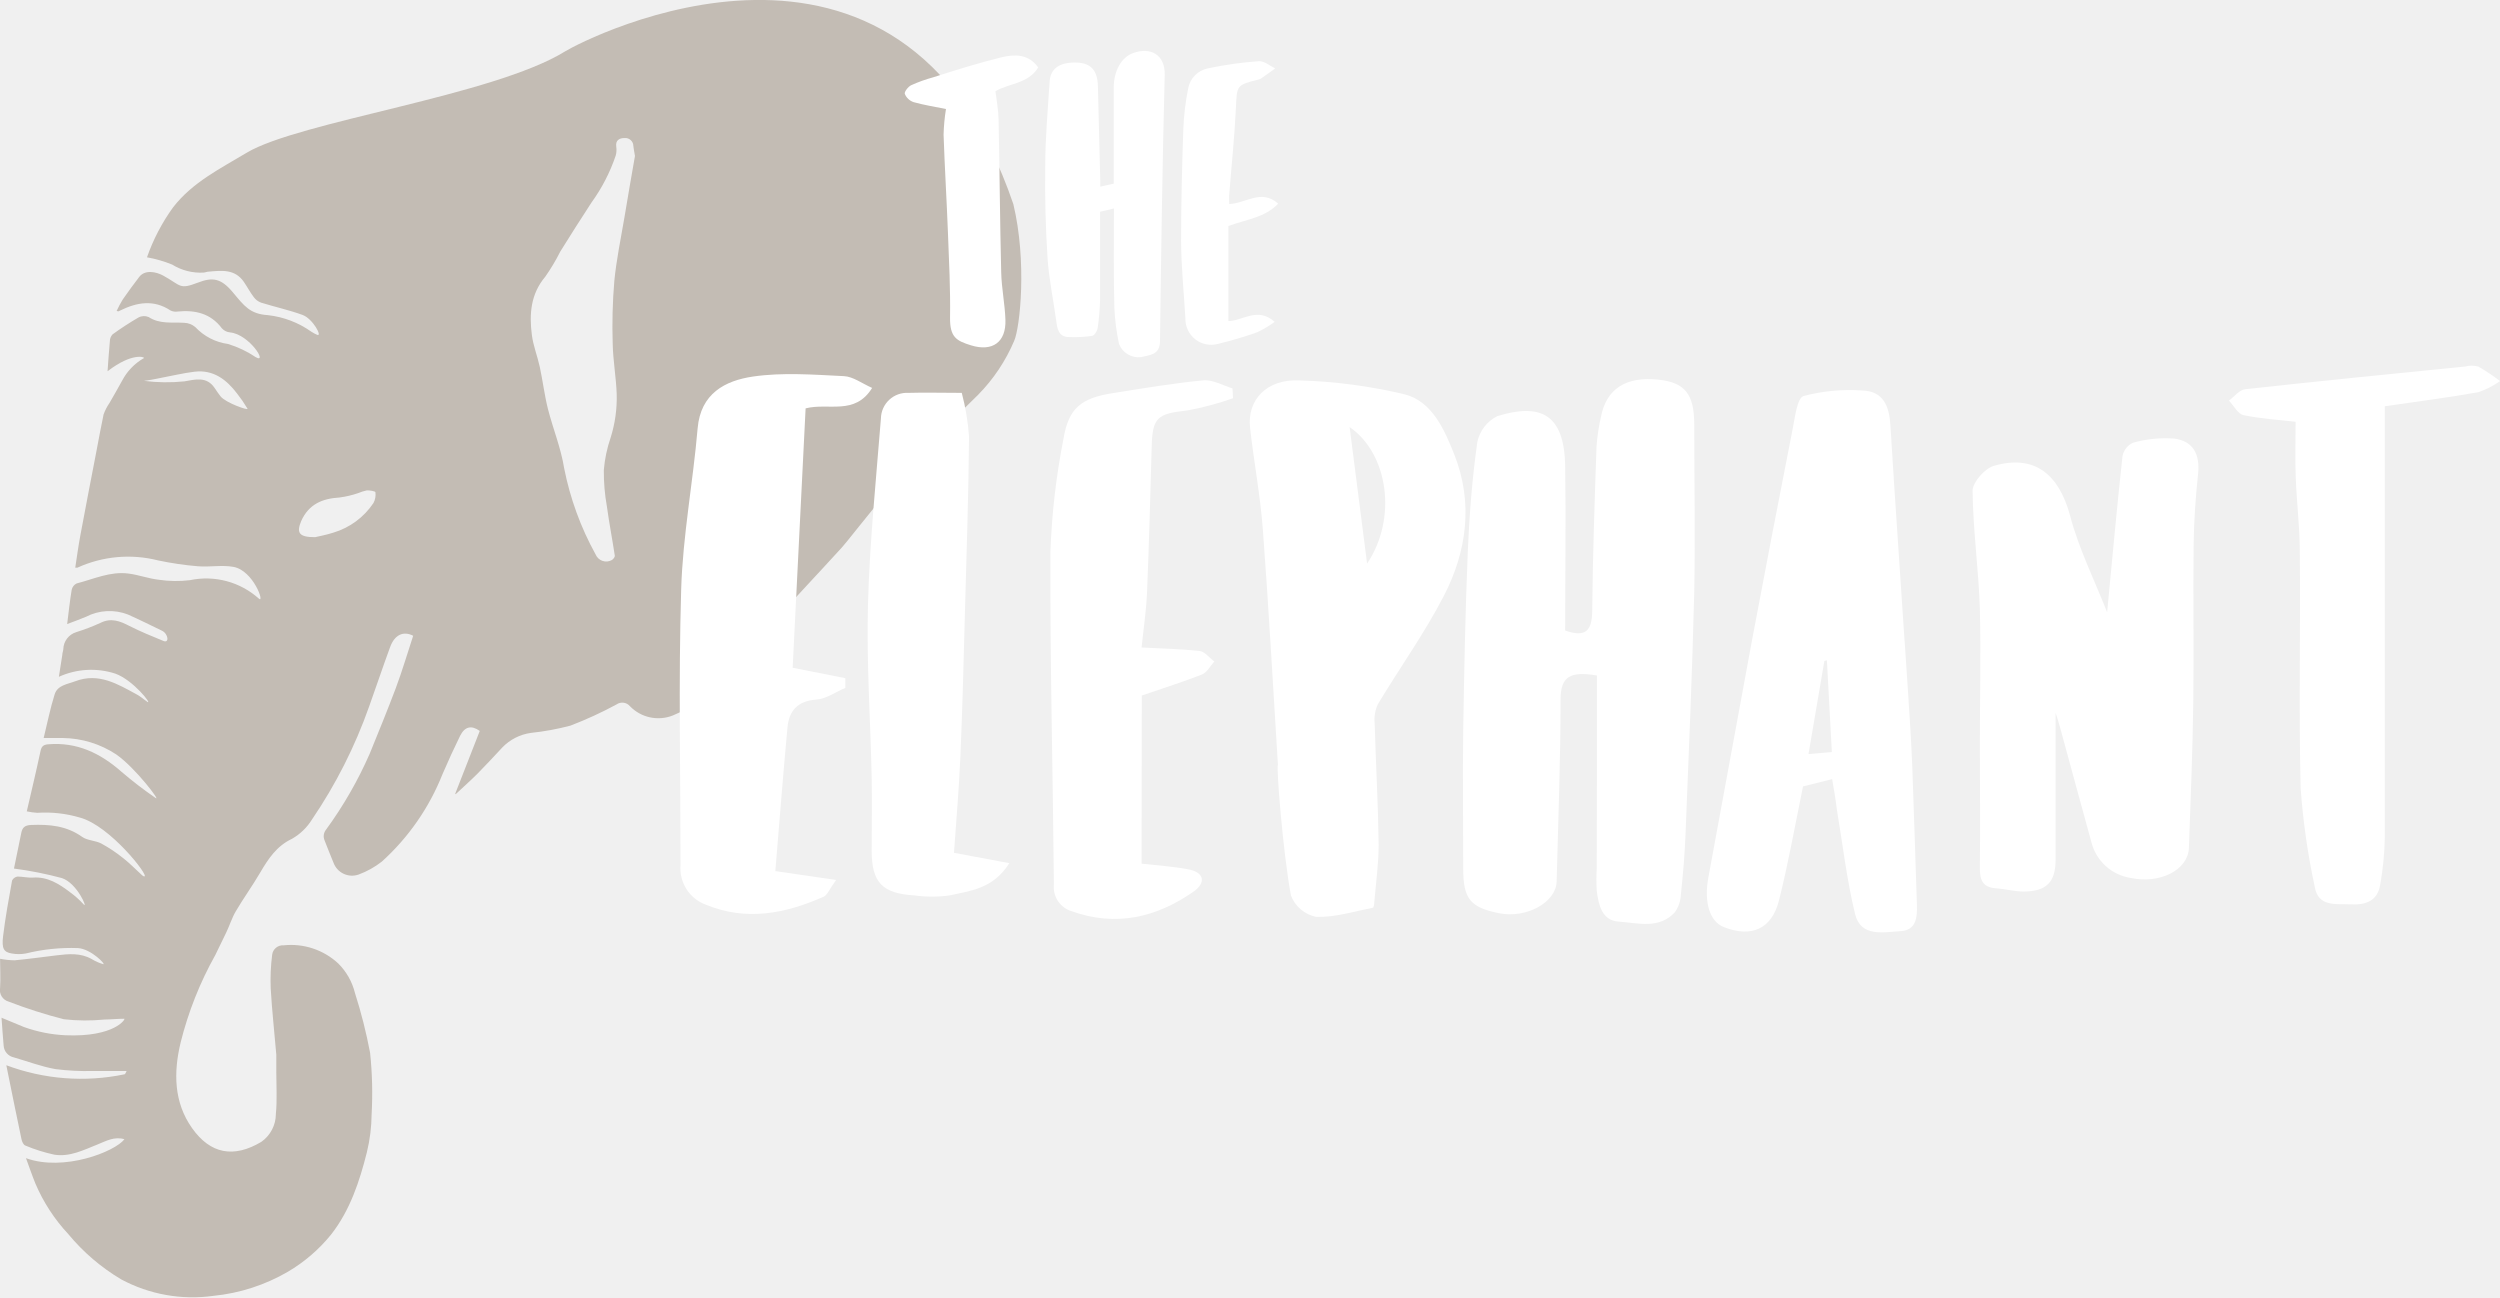
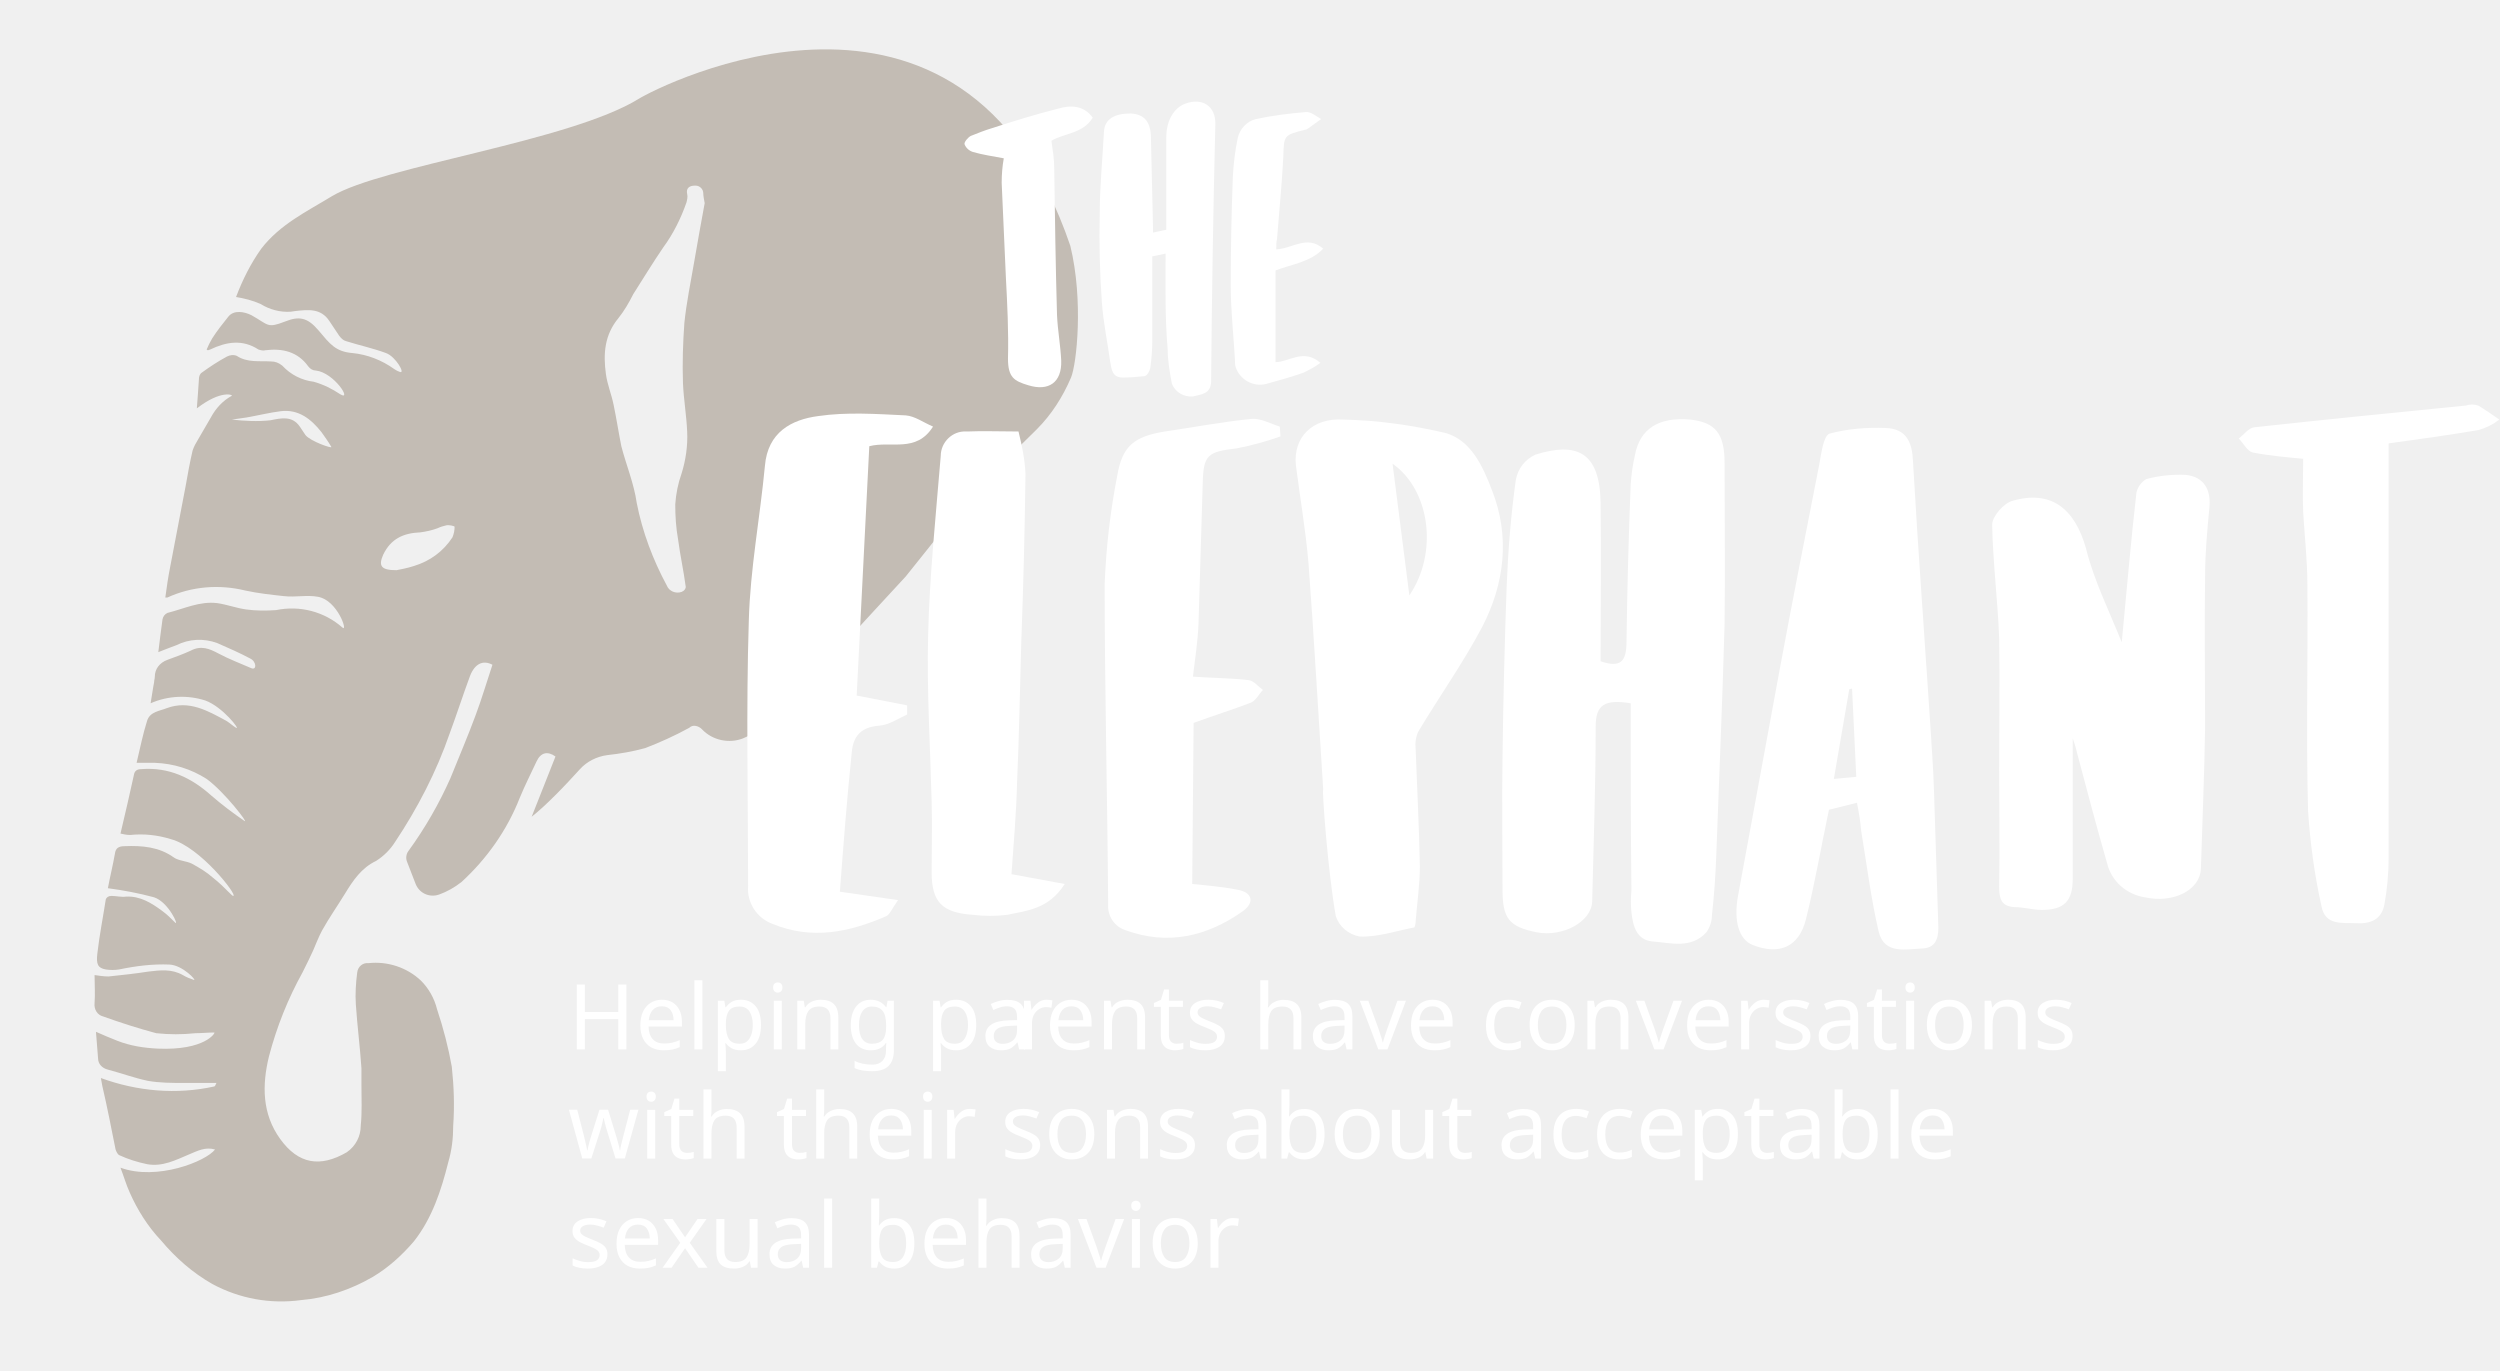
- <svg xmlns="http://www.w3.org/2000/svg" id="Layer_1" data-name="Layer 1" viewBox="0 0 343.56 178.27">
-   <defs>
-     <style>.cls-1{fill:#c3bcb4;}.cls-2{fill:#fff;}</style>
-   </defs>
-   <path class="cls-1" d="M70.78,195.8l3.37-8.62c-1.14-.82-2.06-.62-2.71.69-.85,1.73-1.65,3.48-2.41,5.25a32.17,32.17,0,0,1-8.32,12,11.68,11.68,0,0,1-3.23,1.8,2.71,2.71,0,0,1-3.42-1.61c-.41-1-.84-2.06-1.24-3.1a1.43,1.43,0,0,1,.21-1.47,55.26,55.26,0,0,0,6-10.44c1.22-3,2.45-6,3.58-9,.88-2.36,1.6-4.79,2.39-7.2-1.32-.69-2.54-.17-3.17,1.56-1,2.71-1.91,5.46-2.89,8.18a67.6,67.6,0,0,1-7.84,15.5A7.76,7.76,0,0,1,48.35,202c-2.12,1-3.26,2.75-4.37,4.64s-2.29,3.51-3.35,5.31c-.54.92-.87,2-1.32,2.93s-1,2.08-1.5,3.09a48.77,48.77,0,0,0-4.76,12c-1,4.13-.95,8.25,1.57,11.8s5.72,4.14,9.51,1.88a4.68,4.68,0,0,0,2-3.83c.19-1.91.06-3.86.06-5.79,0-.79,0-1.58,0-2.37-.25-3-.6-6.08-.77-9.13a28.07,28.07,0,0,1,.2-4.59,1.48,1.48,0,0,1,1.58-1.3,9.54,9.54,0,0,1,7.49,2.48A8.64,8.64,0,0,1,57,223.19a69.28,69.28,0,0,1,2.08,8.22,52.76,52.76,0,0,1,.21,8.44,23,23,0,0,1-.65,5.22c-1,4-2.32,8-4.93,11.33a21.94,21.94,0,0,1-5.93,5.1,25.3,25.3,0,0,1-10.22,3.31,20.73,20.73,0,0,1-12.68-2.26,27.94,27.94,0,0,1-7.27-6.22,23.94,23.94,0,0,1-4.52-6.94c-.45-1.1-.83-2.23-1.3-3.5C17,247.77,24,245,25.32,243.29c-1.37-.42-2.51.24-3.68.71-1.92.76-3.82,1.75-5.95,1.41a22.34,22.34,0,0,1-4-1.26c-.24-.09-.44-.52-.51-.83-.64-3-1.25-6.07-1.87-9.1l-.22-1.1a29.27,29.27,0,0,0,16.22,1.25c.14,0,.22-.32.31-.46-1.62,0-3.14,0-4.66,0a33.49,33.49,0,0,1-5.13-.26c-1.94-.35-3.81-1.06-5.71-1.61a1.76,1.76,0,0,1-1.4-1.62c-.11-1.22-.19-2.44-.29-3.83,1.13.47,2.11.87,3.09,1.28A19.51,19.51,0,0,0,17.2,229c6.78.29,8.33-2.27,8.1-2.27-.91,0-1.82.1-2.73.11A26.31,26.31,0,0,1,17,226.8a66.76,66.76,0,0,1-7.58-2.42,1.65,1.65,0,0,1-1.19-1.89c.09-1.28,0-2.57,0-4a11.34,11.34,0,0,0,2,.21c1.92-.18,3.83-.45,5.74-.68,1.66-.2,3.32-.37,4.87.52a6.5,6.5,0,0,0,1.57.69c.43.11-1.65-2.09-3.47-2.21a26,26,0,0,0-7.17.74,5.33,5.33,0,0,1-1.94,0c-1.08-.18-1.39-.66-1.19-2.34.31-2.58.78-5.14,1.24-7.69a1,1,0,0,1,.75-.54c.7,0,1.42.19,2.12.14,2-.14,3.58.86,5.08,2a12.44,12.44,0,0,1,1.9,1.7c.58.65-.88-2.92-3-3.63a51,51,0,0,0-6.59-1.31c.32-1.58.66-3.23,1-4.88.15-.77.49-1.07,1.36-1.11,2.5-.1,4.85.1,7,1.63.72.52,1.82.49,2.64.92a20,20,0,0,1,3,2c.89.69,1.67,1.51,2.5,2.26.12.11.28.27.42.26.71,0-4.73-7-8.88-8.09a16.71,16.71,0,0,0-5.84-.65,9.11,9.11,0,0,1-1.44-.2c.66-2.86,1.31-5.57,1.89-8.3.14-.68.45-.87,1.09-.92,3.92-.31,7.11,1.21,10,3.75a56.5,56.5,0,0,0,4.75,3.65c.7.5-2.76-4.12-5.43-6a13.63,13.63,0,0,0-7.35-2.26c-.85,0-1.7,0-2.63,0,.51-2.07.9-4.06,1.51-6,.4-1.27,1.76-1.39,2.83-1.8,3.23-1.23,5.85.4,8.5,1.84.5.27.93.67,1.42,1,.71.43-1.93-3-4.42-3.89a10.75,10.75,0,0,0-7.75.44c.17-1.07.32-2,.47-3,0-.27.12-.53.14-.79a2.51,2.51,0,0,1,1.78-2.35,28,28,0,0,0,3.3-1.26c1.48-.75,2.71-.26,4,.41,1.52.77,3.11,1.42,4.7,2.07.81.33.65-1-.23-1.42-1.55-.75-3.1-1.52-4.67-2.22a7,7,0,0,0-5.76.31c-.79.34-1.61.62-2.59,1,.21-1.69.37-3.2.62-4.7a1.26,1.26,0,0,1,.68-.88c2.35-.6,4.62-1.69,7.13-1.36,1.4.18,2.75.69,4.15.85a15.88,15.88,0,0,0,4.29.06A10.83,10.83,0,0,1,43.8,169c.83.74-.74-3.87-3.51-4.37-1.57-.28-3.24.05-4.86-.08a43.81,43.81,0,0,1-5.5-.81,16.77,16.77,0,0,0-11.07,1,1.39,1.39,0,0,1-.3,0c.23-1.48.42-2.93.69-4.37.71-3.84,1.46-7.68,2.2-11.52.33-1.72.64-3.44,1-5.15a6.71,6.71,0,0,1,.81-1.58c.58-1,1.18-2.05,1.75-3.09A7.65,7.65,0,0,1,28,135.94c.19-.11-1.55-.85-5,1.81.09-1.18.18-2.68.32-4.17a1.36,1.36,0,0,1,.37-.9,41.58,41.58,0,0,1,3.56-2.32,1.62,1.62,0,0,1,1.4-.06c1.53,1,3.21.69,4.86.79a2.46,2.46,0,0,1,1.57.61A7.55,7.55,0,0,0,39.55,134a14.19,14.19,0,0,1,3.81,1.81c1.72,1-.86-3.14-3.53-3.4a1.72,1.72,0,0,1-1.11-.55c-1.55-2.07-3.67-2.55-6.08-2.32a1.59,1.59,0,0,1-1-.15c-2.3-1.52-4.59-1.12-6.88,0l-.27.13s-.06,0-.24-.06a14.78,14.78,0,0,1,.83-1.56c.73-1.06,1.49-2.09,2.27-3.11s2.3-.74,3.33-.17c2.51,1.4,2.16,1.93,4.76.94,2-.77,3.16-.59,4.76,1.32s2.36,3,4.85,3.16A12.74,12.74,0,0,1,51,132.31a5.39,5.39,0,0,0,.8.43c.78.33-.59-2.22-2-2.73-1.86-.68-3.81-1.1-5.7-1.69a2.14,2.14,0,0,1-1-.75c-.51-.67-.9-1.42-1.38-2.12-1.23-1.76-3-1.55-4.82-1.39-.23,0-.46.11-.69.13a7.4,7.4,0,0,1-4.33-1.1,17.19,17.19,0,0,0-3.46-1A26.88,26.88,0,0,1,32,115.23c2.68-3.46,6.46-5.31,10.12-7.51C49.32,103.41,76,99.9,85.88,93.79c2.73-1.69,46.26-24.14,61.6,21,1.88,7.84.93,16.92.11,18.79a23.84,23.84,0,0,1-4.94,7.39c-2.83,2.83-5.78,5.55-8.46,8.52s-5.24,6.31-7.84,9.48c-.82,1-1.57,2-2.44,3-3.29,3.61-6.64,7.15-9.91,10.78-2.21,2.45-4.24,5.05-6.49,7.45a18.8,18.8,0,0,1-6.82,4.85,5.42,5.42,0,0,1-5.9-1.27,1.38,1.38,0,0,0-1.85-.24,53.41,53.41,0,0,1-6.33,2.91,35.7,35.7,0,0,1-5.45,1,6.76,6.76,0,0,0-3.91,2c-1.13,1.21-2.25,2.43-3.42,3.61-1,1-2,1.88-3,2.82Zm24.7-87.63c-.1-.64-.19-1-.22-1.37a1.11,1.11,0,0,0-1.22-1.1c-.66,0-1.27.28-1.13,1.2a2.94,2.94,0,0,1-.08,1.22,24.17,24.17,0,0,1-3.33,6.45c-1.46,2.23-2.88,4.48-4.29,6.74a27.27,27.27,0,0,1-2.06,3.45c-2,2.37-2.21,5.11-1.84,8,.19,1.49.77,2.92,1.09,4.4.42,1.94.65,3.93,1.14,5.85.7,2.7,1.76,5.28,2.21,8.07a40.84,40.84,0,0,0,4.32,11.84,1.58,1.58,0,0,0,2.24.77c.19-.12.42-.41.4-.58-.34-2.27-.78-4.52-1.09-6.79a27,27,0,0,1-.42-5,18.38,18.38,0,0,1,.93-4.43,18.23,18.23,0,0,0,.84-6c-.08-2.3-.5-4.6-.55-6.9a74.55,74.55,0,0,1,.22-8.62c.28-2.91.89-5.8,1.38-8.69S95,110.83,95.48,108.16Zm-44,52.39c.53-.13,1.56-.31,2.54-.63a10.09,10.09,0,0,0,5.52-4.07,2.42,2.42,0,0,0,.27-1.49c0-.13-.77-.27-1.18-.25a7.14,7.14,0,0,0-1.23.39,13.2,13.2,0,0,1-2.53.59c-2.37.14-4.23.93-5.26,3.24C48.94,159.94,49.29,160.56,51.52,160.55ZM28,139.07a24.31,24.31,0,0,0,5.55.07c1.5-.26,3.06-.72,4.16.9.27.39.52.79.82,1.16.72.9,3.9,2,3.7,1.69a19.48,19.48,0,0,0-1.43-2.08c-1.47-1.93-3.26-3.3-5.84-3-1.63.2-3.24.6-4.87.9C29.38,138.85,28.68,139,28,139.07Z" transform="translate(-8.22 -86.73)" />
-   <path class="cls-2" d="M161.3,115.38l-1.9.45c0,4,0,8,0,12a31.12,31.12,0,0,1-.34,4c-.06.4-.44,1-.76,1.06a17.62,17.62,0,0,1-3.15.16c-1.47,0-1.63-1.12-1.78-2.25-.39-2.86-1-5.71-1.19-8.58-.27-4.19-.38-8.4-.32-12.6,0-3.92.36-7.83.61-11.74.12-1.78,1.46-2.64,3.75-2.55,1.92.08,2.82,1.07,2.88,3.23.12,4.31.21,8.61.32,12.92,0,.26,0,.52,0,.9l1.85-.41c0-4.41,0-8.78,0-13.15,0-2.39,1.08-4.23,2.67-4.8,2.44-.88,4.41.26,4.34,3-.32,12.2-.49,24.4-.65,36.59,0,1.94-1.46,1.9-2.62,2.2A2.88,2.88,0,0,1,162,134a30.86,30.86,0,0,1-.64-4.92C161.24,124.6,161.3,120.06,161.3,115.38Z" transform="translate(-8.22 -86.73)" />
-   <path class="cls-2" d="M150.89,96c-1.36,2.26-4.05,2.17-5.87,3.27.16,1.36.41,2.63.43,3.9.14,7,.19,14,.36,21,.05,2.18.51,4.34.58,6.52.1,3.06-1.78,4.41-4.72,3.5-2-.62-2.93-1.1-2.89-3.84.06-3.88-.14-7.76-.29-11.64-.17-4.49-.45-9-.6-13.48a26.37,26.37,0,0,1,.33-3.52c-1.55-.31-3-.54-4.44-.94a2,2,0,0,1-1.22-1.14c-.09-.28.47-1,.88-1.19a19.93,19.93,0,0,1,3-1.08c3.15-1,6.28-2,9.47-2.77C147.67,94.18,149.57,94.13,150.89,96Z" transform="translate(-8.22 -86.73)" />
-   <path class="cls-2" d="M177.14,114.77c2.31-.09,4.43-2.12,6.73-.05-1.82,1.92-4.36,2.15-6.84,3.07v13.06c1.94,0,4-2,6.36.11a14.84,14.84,0,0,1-2.43,1.44,54.09,54.09,0,0,1-5.32,1.58,3.55,3.55,0,0,1-4.52-3.46c-.2-3.55-.57-7.09-.59-10.64,0-5.17.13-10.34.31-15.51a35.08,35.08,0,0,1,.68-5.56,3.42,3.42,0,0,1,2.64-2.67,49.91,49.91,0,0,1,7.06-1c.72-.05,1.49.62,2.24,1l-1.77,1.26a1.31,1.31,0,0,1-.41.23c-3.18.79-3.07.8-3.22,4-.18,3.9-.6,7.79-.9,11.68C177.11,113.68,177.14,114.1,177.14,114.77Z" transform="translate(-8.22 -86.73)" />
-   <path class="cls-2" d="M227.68,179.56c-3.71-.63-5,.16-5,3.31,0,8.35-.33,16.69-.54,25-.08,2.88-4.16,5.11-7.91,4.36-4-.8-4.92-2-4.93-6.13,0-6.32-.08-12.63,0-18.95.13-8.21.29-16.43.63-24.63.21-5,.6-10,1.3-15a5.17,5.17,0,0,1,2.77-3.61c5.76-1.76,9.2-.46,9.31,6.87.12,7.52,0,15.05,0,22.6,2.87,1,3.7,0,3.72-2.78.07-7.5.33-15,.59-22.49a26.88,26.88,0,0,1,.62-4.14c.74-3.81,3.44-5.54,7.89-5.07,3.64.39,4.92,2,4.92,6.17,0,7.66.15,15.33,0,23-.27,11.13-.76,22.25-1.2,33.38-.11,2.71-.34,5.43-.63,8.13a4.58,4.58,0,0,1-.83,2.51c-2.18,2.38-5.12,1.47-7.74,1.29-2.3-.16-2.75-2.31-3-4.24a25.63,25.63,0,0,1,0-3.05C227.68,197.27,227.68,188.45,227.68,179.56Z" transform="translate(-8.22 -86.73)" />
-   <path class="cls-2" d="M297.79,170.87c.7-7.29,1.34-14.37,2.11-21.44a2.57,2.57,0,0,1,1.44-1.86A16.65,16.65,0,0,1,307,147c2.61.33,3.57,2.17,3.29,4.84-.34,3.2-.57,6.43-.61,9.65-.09,7.23.05,14.47-.05,21.7-.09,6.69-.36,13.37-.6,20.05-.11,3.06-4,5-8,4.14a6.6,6.6,0,0,1-5.4-4.91c-1.45-5.25-2.87-10.52-4.31-15.78-.23-.85-.51-1.68-.61-2,0,3.66,0,7.78,0,11.91,0,2.75,0,5.5,0,8.25,0,3.08-1.23,4.37-4.36,4.4-1.28,0-2.56-.36-3.85-.45-1.9-.13-2.22-1.24-2.2-2.89.07-5.6,0-11.21,0-16.81,0-6.23.15-12.46,0-18.68-.17-5.42-.94-10.82-1-16.24,0-1.17,1.67-3.07,2.92-3.43,5.53-1.61,8.91,1.08,10.47,6.8C293.84,162,296,166.33,297.79,170.87Z" transform="translate(-8.22 -86.73)" />
-   <path class="cls-2" d="M260,193.8l-4,1c-1.08,5.22-2,10.5-3.31,15.69-1,3.94-3.83,5.13-7.58,3.64-2-.79-2.74-3.52-2.11-6.87,2-10.86,4-21.74,6-32.61q2.73-14.52,5.58-29c.32-1.6.61-4.22,1.5-4.5a24.67,24.67,0,0,1,8-.76c2.95.07,3.77,2.12,3.93,4.83.74,12.16,1.61,24.31,2.41,36.46.23,3.52.46,7,.6,10.57.24,6.27.41,12.54.63,18.81.06,1.74-.1,3.5-2.22,3.63-2.36.14-5.49.87-6.28-2.36-1.15-4.73-1.7-9.6-2.51-14.41C260.48,196.58,260.26,195.26,260,193.8Zm-.72-16.33-.35.1-2.18,12.79,3.21-.28Z" transform="translate(-8.22 -86.73)" />
-   <path class="cls-2" d="M183.84,191.88c-.68-10.78-1.26-21.57-2.07-32.34-.35-4.68-1.23-9.33-1.76-14-.44-3.86,2.3-6.76,6.79-6.53a70.68,70.68,0,0,1,14.52,1.93c3.73,1,5.4,4.84,6.74,8.21,2.64,6.64,1.76,13.31-1.42,19.47-2.66,5.15-6.08,9.9-9.07,14.89a5,5,0,0,0-.44,2.59c.16,5.57.48,11.13.55,16.7,0,2.6-.37,5.21-.59,7.82,0,.3-.08.83-.2.85-2.6.51-5.22,1.35-7.81,1.26a4.73,4.73,0,0,1-3.45-2.92C184.52,203.91,183.59,191.9,183.84,191.88Zm12.25-27.7c4.17-6.19,2.93-15.09-2.4-18.76Z" transform="translate(-8.22 -86.73)" />
-   <path class="cls-2" d="M114.77,206.44l8.35,1.22c-.93,1.28-1.2,2.07-1.71,2.3-5.26,2.32-10.6,3.4-16.21,1.09a5.33,5.33,0,0,1-3.46-5.43c0-12.63-.29-25.27.09-37.89.22-7.39,1.63-14.73,2.26-22.12.41-4.83,3.8-6.57,7.59-7.13,4.09-.6,8.34-.26,12.51-.06,1.26.06,2.48,1,3.88,1.62-2.36,3.83-6,2-9.14,2.81l-1.78,35.65,7.24,1.43v1.33c-1.32.56-2.62,1.51-4,1.61-2.55.19-3.73,1.52-3.95,3.8C115.83,193.24,115.32,199.84,114.77,206.44Z" transform="translate(-8.22 -86.73)" />
-   <path class="cls-2" d="M165.1,205.42c2.1.24,4.27.37,6.39.77,2.27.42,2.48,1.86.75,3.07-5.1,3.56-10.67,4.87-16.73,2.7a3.46,3.46,0,0,1-2.46-3.67c-.13-15.24-.54-30.48-.48-45.73a98.6,98.6,0,0,1,1.79-15.49c.7-4.25,2.41-5.63,6.81-6.32,4.13-.65,8.26-1.36,12.42-1.75,1.3-.12,2.69.71,4,1.1l.08,1.35a40.19,40.19,0,0,1-6.24,1.68c-4.19.46-4.83.94-4.94,5-.19,6.68-.36,13.37-.64,20-.11,2.58-.5,5.15-.75,7.58,2.94.16,5.47.2,8,.49.7.08,1.3.93,2,1.43-.57.62-1,1.52-1.72,1.8-2.56,1-5.2,1.83-8.25,2.88Z" transform="translate(-8.22 -86.73)" />
-   <path class="cls-2" d="M323.69,144.69c-2.05-.24-4.64-.39-7.16-.91-.77-.16-1.34-1.31-2-2,.74-.54,1.43-1.47,2.22-1.56,10.07-1.11,20.15-2.11,30.23-3.12a3.52,3.52,0,0,1,1.81,0,28.71,28.71,0,0,1,3,2,11.71,11.71,0,0,1-3,1.53c-4.2.74-8.44,1.29-12.84,1.93,0,1.37,0,2.48,0,3.58q0,27.81,0,55.63a40.78,40.78,0,0,1-.64,6.58c-.37,2.2-2,2.76-4,2.66s-4.55.44-5-2.47A97,97,0,0,1,324.38,195c-.26-10.79,0-21.6-.11-32.4,0-3.43-.44-6.85-.56-10.27C323.61,149.83,323.69,147.33,323.69,144.69Z" transform="translate(-8.22 -86.73)" />
-   <path class="cls-2" d="M139.32,203.93l7.61,1.42c-2.27,3.57-5.4,3.79-8.2,4.43a17.79,17.79,0,0,1-4.87,0c-4.41-.26-5.85-1.8-5.85-6.14,0-3.36.06-6.72,0-10.08-.17-7.91-.72-15.82-.51-23.72.23-8.54,1.1-17.07,1.78-25.6a3.58,3.58,0,0,1,3.79-3.52c2.23-.07,4.47,0,7.32,0a32.91,32.91,0,0,1,1,6c-.07,8-.34,16-.56,24-.18,6.68-.34,13.37-.63,20C140,195.22,139.62,199.63,139.32,203.93Z" transform="translate(-8.22 -86.73)" />
+ <svg xmlns="http://www.w3.org/2000/svg" version="1.1" id="Layer_1" x="0px" y="0px" viewBox="0 0 356.9 195.7" style="enable-background:new 0 0 356.9 195.7;" xml:space="preserve">
+   <style type="text/css">
+ 	.st0{fill:#C3BCB4;}
+ 	.st1{fill:#FFFFFF;}
+ 	.st2{font-family:'Avenir-Light';}
+ 	.st3{font-size:12.985px;}
+ </style>
+   <path class="st0" d="M75.9,116.6l3.4-8.6c-1.1-0.8-2.1-0.6-2.7,0.7c-0.8,1.7-1.7,3.5-2.4,5.2c-1.8,4.6-4.7,8.7-8.3,12  c-1,0.8-2.1,1.4-3.2,1.8c-1.4,0.5-2.9-0.2-3.4-1.6c-0.4-1-0.8-2.1-1.2-3.1c-0.2-0.5-0.1-1.1,0.2-1.5c2.4-3.3,4.4-6.8,6-10.4  c1.2-3,2.5-6,3.6-9c0.9-2.4,1.6-4.8,2.4-7.2c-1.3-0.7-2.5-0.2-3.2,1.6c-1,2.7-1.9,5.5-2.9,8.2c-1.9,5.5-4.6,10.7-7.8,15.5  c-0.7,1.1-1.6,2-2.7,2.7c-2.1,1-3.3,2.8-4.4,4.6s-2.3,3.5-3.3,5.3c-0.5,0.9-0.9,2-1.3,2.9s-1,2.1-1.5,3.1c-2.1,3.8-3.7,7.8-4.8,12  c-1,4.1-1,8.2,1.6,11.8s5.7,4.1,9.5,1.9c1.3-0.9,2-2.3,2-3.8c0.2-1.9,0.1-3.9,0.1-5.8c0-0.8,0-1.6,0-2.4c-0.2-3-0.6-6.1-0.8-9.1  c-0.1-1.5,0-3.1,0.2-4.6c0.1-0.8,0.8-1.4,1.6-1.3c2.7-0.3,5.5,0.6,7.5,2.5c1.1,1.1,1.9,2.5,2.3,4.1c0.9,2.7,1.6,5.4,2.1,8.2  c0.3,2.8,0.4,5.6,0.2,8.4c0,1.8-0.2,3.5-0.7,5.2c-1,4-2.3,8-4.9,11.3c-1.7,2-3.7,3.8-5.9,5.1c-3.1,1.8-6.6,3-10.2,3.3  c-4.4,0.6-8.8-0.2-12.7-2.3c-2.8-1.6-5.2-3.7-7.3-6.2c-1.9-2-3.4-4.4-4.5-6.9c-0.5-1.1-0.8-2.2-1.3-3.5c5.2,1.9,12.2-0.9,13.5-2.6  c-1.4-0.4-2.5,0.2-3.7,0.7c-1.9,0.8-3.8,1.8-6,1.4c-1.4-0.3-2.7-0.7-4-1.3c-0.2-0.1-0.4-0.5-0.5-0.8c-0.6-3-1.2-6.1-1.9-9.1  l-0.2-1.1c5.2,1.9,10.8,2.4,16.2,1.2c0.1,0,0.2-0.3,0.3-0.5c-1.6,0-3.1,0-4.7,0c-1.7,0-3.4,0-5.1-0.3c-1.9-0.4-3.8-1.1-5.7-1.6  c-0.8-0.2-1.4-0.8-1.4-1.6c-0.1-1.2-0.2-2.4-0.3-3.8c1.1,0.5,2.1,0.9,3.1,1.3c1.8,0.7,3.7,1,5.7,1.1c6.8,0.3,8.3-2.3,8.1-2.3  c-0.9,0-1.8,0.1-2.7,0.1c-1.9,0.2-3.7,0.2-5.6,0c-2.6-0.7-5.1-1.5-7.6-2.4c-0.8-0.2-1.3-1-1.2-1.9c0.1-1.3,0-2.6,0-4  c0.7,0.1,1.3,0.2,2,0.2c1.9-0.2,3.8-0.4,5.7-0.7c1.7-0.2,3.3-0.4,4.9,0.5c0.5,0.3,1,0.5,1.6,0.7c0.4,0.1-1.6-2.1-3.5-2.2  c-2.4-0.1-4.8,0.2-7.2,0.7c-0.6,0.1-1.3,0.1-1.9,0c-1.1-0.2-1.4-0.7-1.2-2.3c0.3-2.6,0.8-5.1,1.2-7.7c0.1-0.3,0.4-0.5,0.8-0.5  c0.7,0,1.4,0.2,2.1,0.1c2-0.1,3.6,0.9,5.1,2c0.7,0.5,1.3,1.1,1.9,1.7c0.6,0.6-0.9-2.9-3-3.6c-2.2-0.6-4.4-1-6.6-1.3  c0.3-1.6,0.7-3.2,1-4.9c0.1-0.8,0.5-1.1,1.4-1.1c2.5-0.1,4.9,0.1,7,1.6c0.7,0.5,1.8,0.5,2.6,0.9c1.1,0.6,2.1,1.2,3,2  c0.9,0.7,1.7,1.5,2.5,2.3c0.1,0.1,0.3,0.3,0.4,0.3c0.7,0-4.7-7-8.9-8.1c-1.9-0.6-3.9-0.8-5.8-0.6c-0.5,0-1-0.1-1.4-0.2  c0.7-2.9,1.3-5.6,1.9-8.3c0.1-0.7,0.5-0.9,1.1-0.9c3.9-0.3,7.1,1.2,10,3.8c1.5,1.3,3.1,2.5,4.7,3.6c0.7,0.5-2.8-4.1-5.4-6  c-2.2-1.4-4.7-2.2-7.4-2.3c-0.9,0-1.7,0-2.6,0c0.5-2.1,0.9-4.1,1.5-6c0.4-1.3,1.8-1.4,2.8-1.8c3.2-1.2,5.9,0.4,8.5,1.8  c0.5,0.3,0.9,0.7,1.4,1c0.7,0.4-1.9-3-4.4-3.9c-2.5-0.8-5.3-0.7-7.8,0.4c0.2-1.1,0.3-2,0.5-3c0-0.3,0.1-0.5,0.1-0.8  c0-1.1,0.7-2,1.8-2.4c1.1-0.4,2.2-0.8,3.3-1.3c1.5-0.8,2.7-0.3,4,0.4c1.5,0.8,3.1,1.4,4.7,2.1c0.8,0.3,0.7-1-0.2-1.4  c-1.5-0.8-3.1-1.5-4.7-2.2c-1.9-0.7-4-0.6-5.8,0.3c-0.8,0.3-1.6,0.6-2.6,1c0.2-1.7,0.4-3.2,0.6-4.7c0.1-0.4,0.3-0.7,0.7-0.9  c2.4-0.6,4.6-1.7,7.1-1.4c1.4,0.2,2.7,0.7,4.1,0.9c1.4,0.2,2.9,0.2,4.3,0.1c3.4-0.7,6.9,0.2,9.5,2.5c0.8,0.7-0.7-3.9-3.5-4.4  c-1.6-0.3-3.2,0.1-4.9-0.1c-1.8-0.2-3.7-0.4-5.5-0.8c-3.7-0.9-7.6-0.6-11.1,1c-0.1,0-0.2,0-0.3,0c0.2-1.5,0.4-2.9,0.7-4.4  c0.7-3.8,1.5-7.7,2.2-11.5c0.3-1.7,0.6-3.4,1-5.1c0.2-0.6,0.5-1.1,0.8-1.6c0.6-1,1.2-2.1,1.8-3.1c0.7-1.3,1.7-2.4,3-3.1  c0.2-0.1-1.5-0.9-5,1.8c0.1-1.2,0.2-2.7,0.3-4.2c0-0.3,0.1-0.7,0.4-0.9c1.1-0.8,2.3-1.6,3.6-2.3c0.4-0.2,0.9-0.3,1.4-0.1  c1.5,1,3.2,0.7,4.9,0.8c0.6,0,1.1,0.2,1.6,0.6c1.2,1.3,2.8,2.1,4.5,2.3c1.4,0.4,2.6,1,3.8,1.8c1.7,1-0.9-3.1-3.5-3.4  c-0.4,0-0.8-0.2-1.1-0.6c-1.5-2.1-3.7-2.6-6.1-2.3c-0.3,0.1-0.7,0-1-0.1c-2.3-1.5-4.6-1.1-6.9,0l-0.3,0.1c0,0-0.1,0-0.2-0.1  c0.2-0.5,0.5-1.1,0.8-1.6c0.7-1.1,1.5-2.1,2.3-3.1c0.8-1,2.3-0.7,3.3-0.2c2.5,1.4,2.2,1.9,4.8,0.9c2-0.8,3.2-0.6,4.8,1.3  s2.4,3,4.8,3.2c2.1,0.2,4.2,1,6,2.3c0.3,0.2,0.5,0.3,0.8,0.4c0.8,0.3-0.6-2.2-2-2.7c-1.9-0.7-3.8-1.1-5.7-1.7  c-0.4-0.1-0.7-0.4-1-0.8c-0.5-0.7-0.9-1.4-1.4-2.1c-1.2-1.8-3-1.6-4.8-1.4c-0.2,0-0.5,0.1-0.7,0.1c-1.5,0.1-3-0.3-4.3-1.1  c-1.1-0.5-2.3-0.8-3.5-1c0.9-2.4,2.1-4.8,3.6-6.9c2.7-3.5,6.5-5.3,10.1-7.5c7.2-4.3,33.9-7.8,43.8-13.9c2.7-1.7,46.3-24.1,61.6,21  c1.9,7.8,0.9,16.9,0.1,18.8c-1.2,2.8-2.8,5.3-4.9,7.4c-2.8,2.8-5.8,5.6-8.5,8.5s-5.2,6.3-7.8,9.5c-0.8,1-1.6,2-2.4,3  c-3.3,3.6-6.6,7.1-9.9,10.8c-2.2,2.4-4.2,5.1-6.5,7.4c-1.9,2.1-4.2,3.8-6.8,4.9c-2,0.8-4.4,0.3-5.9-1.3c-0.5-0.5-1.3-0.7-1.8-0.2  c-2,1.1-4.2,2.1-6.3,2.9c-1.8,0.5-3.6,0.8-5.4,1c-1.5,0.2-2.9,0.9-3.9,2c-1.1,1.2-2.2,2.4-3.4,3.6C77.9,114.9,76.9,115.8,75.9,116.6  L75.9,116.6z M100.6,29c-0.1-0.6-0.2-1-0.2-1.4c0-0.6-0.5-1.1-1.1-1.1c0,0-0.1,0-0.1,0c-0.7,0-1.3,0.3-1.1,1.2  c0.1,0.4,0,0.8-0.1,1.2c-0.8,2.3-1.9,4.5-3.3,6.4c-1.5,2.2-2.9,4.5-4.3,6.7c-0.6,1.2-1.3,2.4-2.1,3.4c-2,2.4-2.2,5.1-1.8,8  c0.2,1.5,0.8,2.9,1.1,4.4c0.4,1.9,0.7,3.9,1.1,5.9c0.7,2.7,1.8,5.3,2.2,8.1c0.8,4.1,2.3,8.1,4.3,11.8c0.3,0.8,1.3,1.2,2.1,0.9  c0.1,0,0.1-0.1,0.2-0.1c0.2-0.1,0.4-0.4,0.4-0.6c-0.3-2.3-0.8-4.5-1.1-6.8c-0.3-1.7-0.4-3.3-0.4-5c0.1-1.5,0.4-3,0.9-4.4  c0.6-1.9,0.9-4,0.8-6c-0.1-2.3-0.5-4.6-0.6-6.9c-0.1-2.9,0-5.8,0.2-8.6c0.3-2.9,0.9-5.8,1.4-8.7S100.1,31.7,100.6,29L100.6,29z   M56.6,81.4c0.5-0.1,1.6-0.3,2.5-0.6c2.3-0.7,4.2-2.1,5.5-4.1c0.2-0.5,0.3-1,0.3-1.5c0-0.1-0.8-0.3-1.2-0.2  c-0.4,0.1-0.8,0.2-1.2,0.4c-0.8,0.3-1.7,0.5-2.5,0.6c-2.4,0.1-4.2,0.9-5.3,3.2C54,80.8,54.4,81.4,56.6,81.4L56.6,81.4z M33.1,59.9  c1.8,0.2,3.7,0.3,5.5,0.1c1.5-0.3,3.1-0.7,4.2,0.9c0.3,0.4,0.5,0.8,0.8,1.2c0.7,0.9,3.9,2,3.7,1.7c-0.4-0.7-0.9-1.4-1.4-2.1  c-1.5-1.9-3.3-3.3-5.8-3c-1.6,0.2-3.2,0.6-4.9,0.9C34.5,59.7,33.8,59.8,33.1,59.9z" />
+   <path class="st1" d="M166.4,36.2l-1.9,0.4c0,4,0,8,0,12c0,1.3-0.1,2.7-0.3,4c-0.1,0.4-0.4,1-0.8,1.1c-1,0.1-2.1,0.2-3.1,0.2  c-1.5,0-1.6-1.1-1.8-2.2c-0.4-2.9-1-5.7-1.2-8.6c-0.3-4.2-0.4-8.4-0.3-12.6c0-3.9,0.4-7.8,0.6-11.7c0.1-1.8,1.5-2.6,3.8-2.6  c1.9,0.1,2.8,1.1,2.9,3.2c0.1,4.3,0.2,8.6,0.3,12.9c0,0.3,0,0.5,0,0.9l1.9-0.4c0-4.4,0-8.8,0-13.2c0-2.4,1.1-4.2,2.7-4.8  c2.4-0.9,4.4,0.3,4.3,3c-0.3,12.2-0.5,24.4-0.6,36.6c0,1.9-1.5,1.9-2.6,2.2c-1.3,0.1-2.5-0.6-3-1.8c-0.3-1.6-0.6-3.3-0.6-4.9  C166.3,45.4,166.4,40.9,166.4,36.2z" />
+   <path class="st1" d="M156,16.8c-1.4,2.3-4.1,2.2-5.9,3.3c0.2,1.4,0.4,2.6,0.4,3.9c0.1,7,0.2,14,0.4,21c0.1,2.2,0.5,4.3,0.6,6.5  c0.1,3.1-1.8,4.4-4.7,3.5c-2-0.6-2.9-1.1-2.9-3.8c0.1-3.9-0.1-7.8-0.3-11.6c-0.2-4.5-0.4-9-0.6-13.5c0-1.2,0.1-2.4,0.3-3.5  c-1.6-0.3-3-0.5-4.4-0.9c-0.6-0.2-1-0.6-1.2-1.1c-0.1-0.3,0.5-1,0.9-1.2c1-0.4,2-0.8,3-1.1c3.1-1,6.3-2,9.5-2.8  C152.8,15,154.7,15,156,16.8z" />
+   <path class="st1" d="M182.2,35.6c2.3-0.1,4.4-2.1,6.7-0.1c-1.8,1.9-4.4,2.2-6.8,3.1v13.1c1.9,0,4-2,6.4,0.1c-0.8,0.6-1.6,1-2.4,1.4  c-1.7,0.6-3.5,1.1-5.3,1.6c-1.9,0.5-3.8-0.6-4.4-2.4c-0.1-0.3-0.1-0.7-0.1-1c-0.2-3.6-0.6-7.1-0.6-10.6c0-5.2,0.1-10.3,0.3-15.5  c0.1-1.9,0.3-3.7,0.7-5.6c0.3-1.3,1.3-2.4,2.6-2.7c2.3-0.5,4.7-0.8,7.1-1c0.7-0.1,1.5,0.6,2.2,1l-1.8,1.3c-0.1,0.1-0.3,0.2-0.4,0.2  c-3.2,0.8-3.1,0.8-3.2,4c-0.2,3.9-0.6,7.8-0.9,11.7C182.2,34.5,182.2,34.9,182.2,35.6z" />
+   <path class="st1" d="M232.8,100.4c-3.7-0.6-5,0.2-5,3.3c0,8.4-0.3,16.7-0.5,25c-0.1,2.9-4.2,5.1-7.9,4.4c-4-0.8-4.9-2-4.9-6.1  c0-6.3-0.1-12.6,0-18.9c0.1-8.2,0.3-16.4,0.6-24.6c0.2-5,0.6-10,1.3-15c0.3-1.6,1.3-2.9,2.8-3.6c5.8-1.8,9.2-0.5,9.3,6.9  c0.1,7.5,0,15.1,0,22.6c2.9,1,3.7,0,3.7-2.8c0.1-7.5,0.3-15,0.6-22.5c0.1-1.4,0.3-2.8,0.6-4.1c0.7-3.8,3.4-5.5,7.9-5.1  c3.6,0.4,4.9,2,4.9,6.2c0,7.7,0.1,15.3,0,23c-0.3,11.1-0.8,22.2-1.2,33.4c-0.1,2.7-0.3,5.4-0.6,8.1c0,0.9-0.3,1.8-0.8,2.5  c-2.2,2.4-5.1,1.5-7.7,1.3c-2.3-0.2-2.8-2.3-3-4.2c-0.1-1-0.1-2,0-3.1C232.8,118.1,232.8,109.3,232.8,100.4z" />
+   <path class="st1" d="M302.9,91.7c0.7-7.3,1.3-14.4,2.1-21.4c0.2-0.8,0.7-1.5,1.4-1.9c1.8-0.5,3.8-0.7,5.7-0.6  c2.6,0.3,3.6,2.2,3.3,4.8c-0.3,3.2-0.6,6.4-0.6,9.6c-0.1,7.2,0,14.5,0,21.7c-0.1,6.7-0.4,13.4-0.6,20.1c-0.1,3.1-4,5-8,4.1  c-2.6-0.4-4.8-2.3-5.4-4.9c-1.5-5.2-2.9-10.5-4.3-15.8c-0.2-0.9-0.5-1.7-0.6-2c0,3.7,0,7.8,0,11.9c0,2.8,0,5.5,0,8.2  c0,3.1-1.2,4.4-4.4,4.4c-1.3,0-2.6-0.4-3.9-0.4c-1.9-0.1-2.2-1.2-2.2-2.9c0.1-5.6,0-11.2,0-16.8c0-6.2,0.1-12.5,0-18.7  c-0.2-5.4-0.9-10.8-1-16.2c0-1.2,1.7-3.1,2.9-3.4c5.5-1.6,8.9,1.1,10.5,6.8C298.9,82.8,301.1,87.2,302.9,91.7z" />
+   <path class="st1" d="M265.1,114.6l-4,1c-1.1,5.2-2,10.5-3.3,15.7c-1,3.9-3.8,5.1-7.6,3.6c-2-0.8-2.7-3.5-2.1-6.9  c2-10.9,4-21.7,6-32.6c1.8-9.7,3.7-19.3,5.6-29c0.3-1.6,0.6-4.2,1.5-4.5c2.6-0.7,5.3-0.9,8-0.8c3,0.1,3.8,2.1,3.9,4.8  c0.7,12.2,1.6,24.3,2.4,36.5c0.2,3.5,0.5,7,0.6,10.6c0.2,6.3,0.4,12.5,0.6,18.8c0.1,1.7-0.1,3.5-2.2,3.6c-2.4,0.1-5.5,0.9-6.3-2.4  c-1.1-4.7-1.7-9.6-2.5-14.4C265.6,117.4,265.4,116.1,265.1,114.6z M264.4,98.3l-0.4,0.1l-2.2,12.8l3.2-0.3L264.4,98.3z" />
+   <path class="st1" d="M188.9,112.7c-0.7-10.8-1.3-21.6-2.1-32.3c-0.4-4.7-1.2-9.3-1.8-14c-0.4-3.9,2.3-6.8,6.8-6.5  c4.9,0.1,9.8,0.8,14.5,1.9c3.7,1,5.4,4.8,6.7,8.2c2.6,6.6,1.8,13.3-1.4,19.5c-2.7,5.1-6.1,9.9-9.1,14.9c-0.4,0.8-0.5,1.7-0.4,2.6  c0.2,5.6,0.5,11.1,0.6,16.7c0,2.6-0.4,5.2-0.6,7.8c0,0.3-0.1,0.8-0.2,0.9c-2.6,0.5-5.2,1.4-7.8,1.3c-1.6-0.3-2.9-1.4-3.4-2.9  C189.6,124.7,188.7,112.7,188.9,112.7z M201.2,85c4.2-6.2,2.9-15.1-2.4-18.8L201.2,85z" />
+   <path class="st1" d="M119.9,127.3l8.3,1.2c-0.9,1.3-1.2,2.1-1.7,2.3c-5.3,2.3-10.6,3.4-16.2,1.1c-2.2-0.8-3.7-3-3.5-5.4  c0-12.6-0.3-25.3,0.1-37.9c0.2-7.4,1.6-14.7,2.3-22.1c0.4-4.8,3.8-6.6,7.6-7.1c4.1-0.6,8.3-0.3,12.5-0.1c1.3,0.1,2.5,1,3.9,1.6  c-2.4,3.8-6,2-9.1,2.8l-1.8,35.6l7.2,1.4v1.3c-1.3,0.6-2.6,1.5-4,1.6c-2.6,0.2-3.7,1.5-3.9,3.8C120.9,114.1,120.4,120.7,119.9,127.3  z" />
+   <path class="st1" d="M170.2,126.2c2.1,0.2,4.3,0.4,6.4,0.8c2.3,0.4,2.5,1.9,0.8,3.1c-5.1,3.6-10.7,4.9-16.7,2.7  c-1.6-0.5-2.6-2-2.5-3.7c-0.1-15.2-0.5-30.5-0.5-45.7c0.2-5.2,0.8-10.4,1.8-15.5c0.7-4.2,2.4-5.6,6.8-6.3c4.1-0.6,8.3-1.4,12.4-1.8  c1.3-0.1,2.7,0.7,4,1.1l0.1,1.4c-2,0.7-4.1,1.3-6.2,1.7c-4.2,0.5-4.8,0.9-4.9,5c-0.2,6.7-0.4,13.4-0.6,20c-0.1,2.6-0.5,5.1-0.8,7.6  c2.9,0.2,5.5,0.2,8,0.5c0.7,0.1,1.3,0.9,2,1.4c-0.6,0.6-1,1.5-1.7,1.8c-2.6,1-5.2,1.8-8.2,2.9L170.2,126.2z" />
+   <path class="st1" d="M328.8,65.5c-2-0.2-4.6-0.4-7.2-0.9c-0.8-0.2-1.3-1.3-2-2c0.7-0.5,1.4-1.5,2.2-1.6c10.1-1.1,20.1-2.1,30.2-3.1  c0.6-0.2,1.2-0.2,1.8,0c1,0.6,2,1.3,3,2c-0.9,0.7-1.9,1.2-3,1.5c-4.2,0.7-8.4,1.3-12.8,1.9c0,1.4,0,2.5,0,3.6c0,18.5,0,37.1,0,55.6  c0,2.2-0.2,4.4-0.6,6.6c-0.4,2.2-2,2.8-4,2.7s-4.5,0.4-5-2.5c-1-4.5-1.6-9-1.9-13.5c-0.3-10.8,0-21.6-0.1-32.4  c0-3.4-0.4-6.9-0.6-10.3C328.7,70.7,328.8,68.2,328.8,65.5z" />
+   <path class="st1" d="M144.4,124.8l7.6,1.4c-2.3,3.6-5.4,3.8-8.2,4.4c-1.6,0.2-3.3,0.2-4.9,0c-4.4-0.3-5.9-1.8-5.9-6.1  c0-3.4,0.1-6.7,0-10.1c-0.2-7.9-0.7-15.8-0.5-23.7c0.2-8.5,1.1-17.1,1.8-25.6c0-2,1.7-3.6,3.6-3.5c0.1,0,0.1,0,0.2,0  c2.2-0.1,4.5,0,7.3,0c0.5,2,0.9,4,1,6c-0.1,8-0.3,16-0.6,24c-0.2,6.7-0.3,13.4-0.6,20C145.1,116,144.7,120.5,144.4,124.8z" />
+   <text transform="matrix(1 0 0 1 81.0763 149.8165)">
+     <tspan x="0" y="0" class="st1 st2 st3">Helping pa</tspan>
+     <tspan x="64" y="0" class="st1 st2 st3">r</tspan>
+     <tspan x="68.1" y="0" class="st1 st2 st3">ents have conversations </tspan>
+   </text>
+   <text transform="matrix(1 0 0 1 81.0763 165.3975)" class="st1 st2 st3">with their sons about acceptable </text>
+   <text transform="matrix(1 0 0 1 81.0763 180.9786)" class="st1 st2 st3">sexual behavior</text>
</svg>
